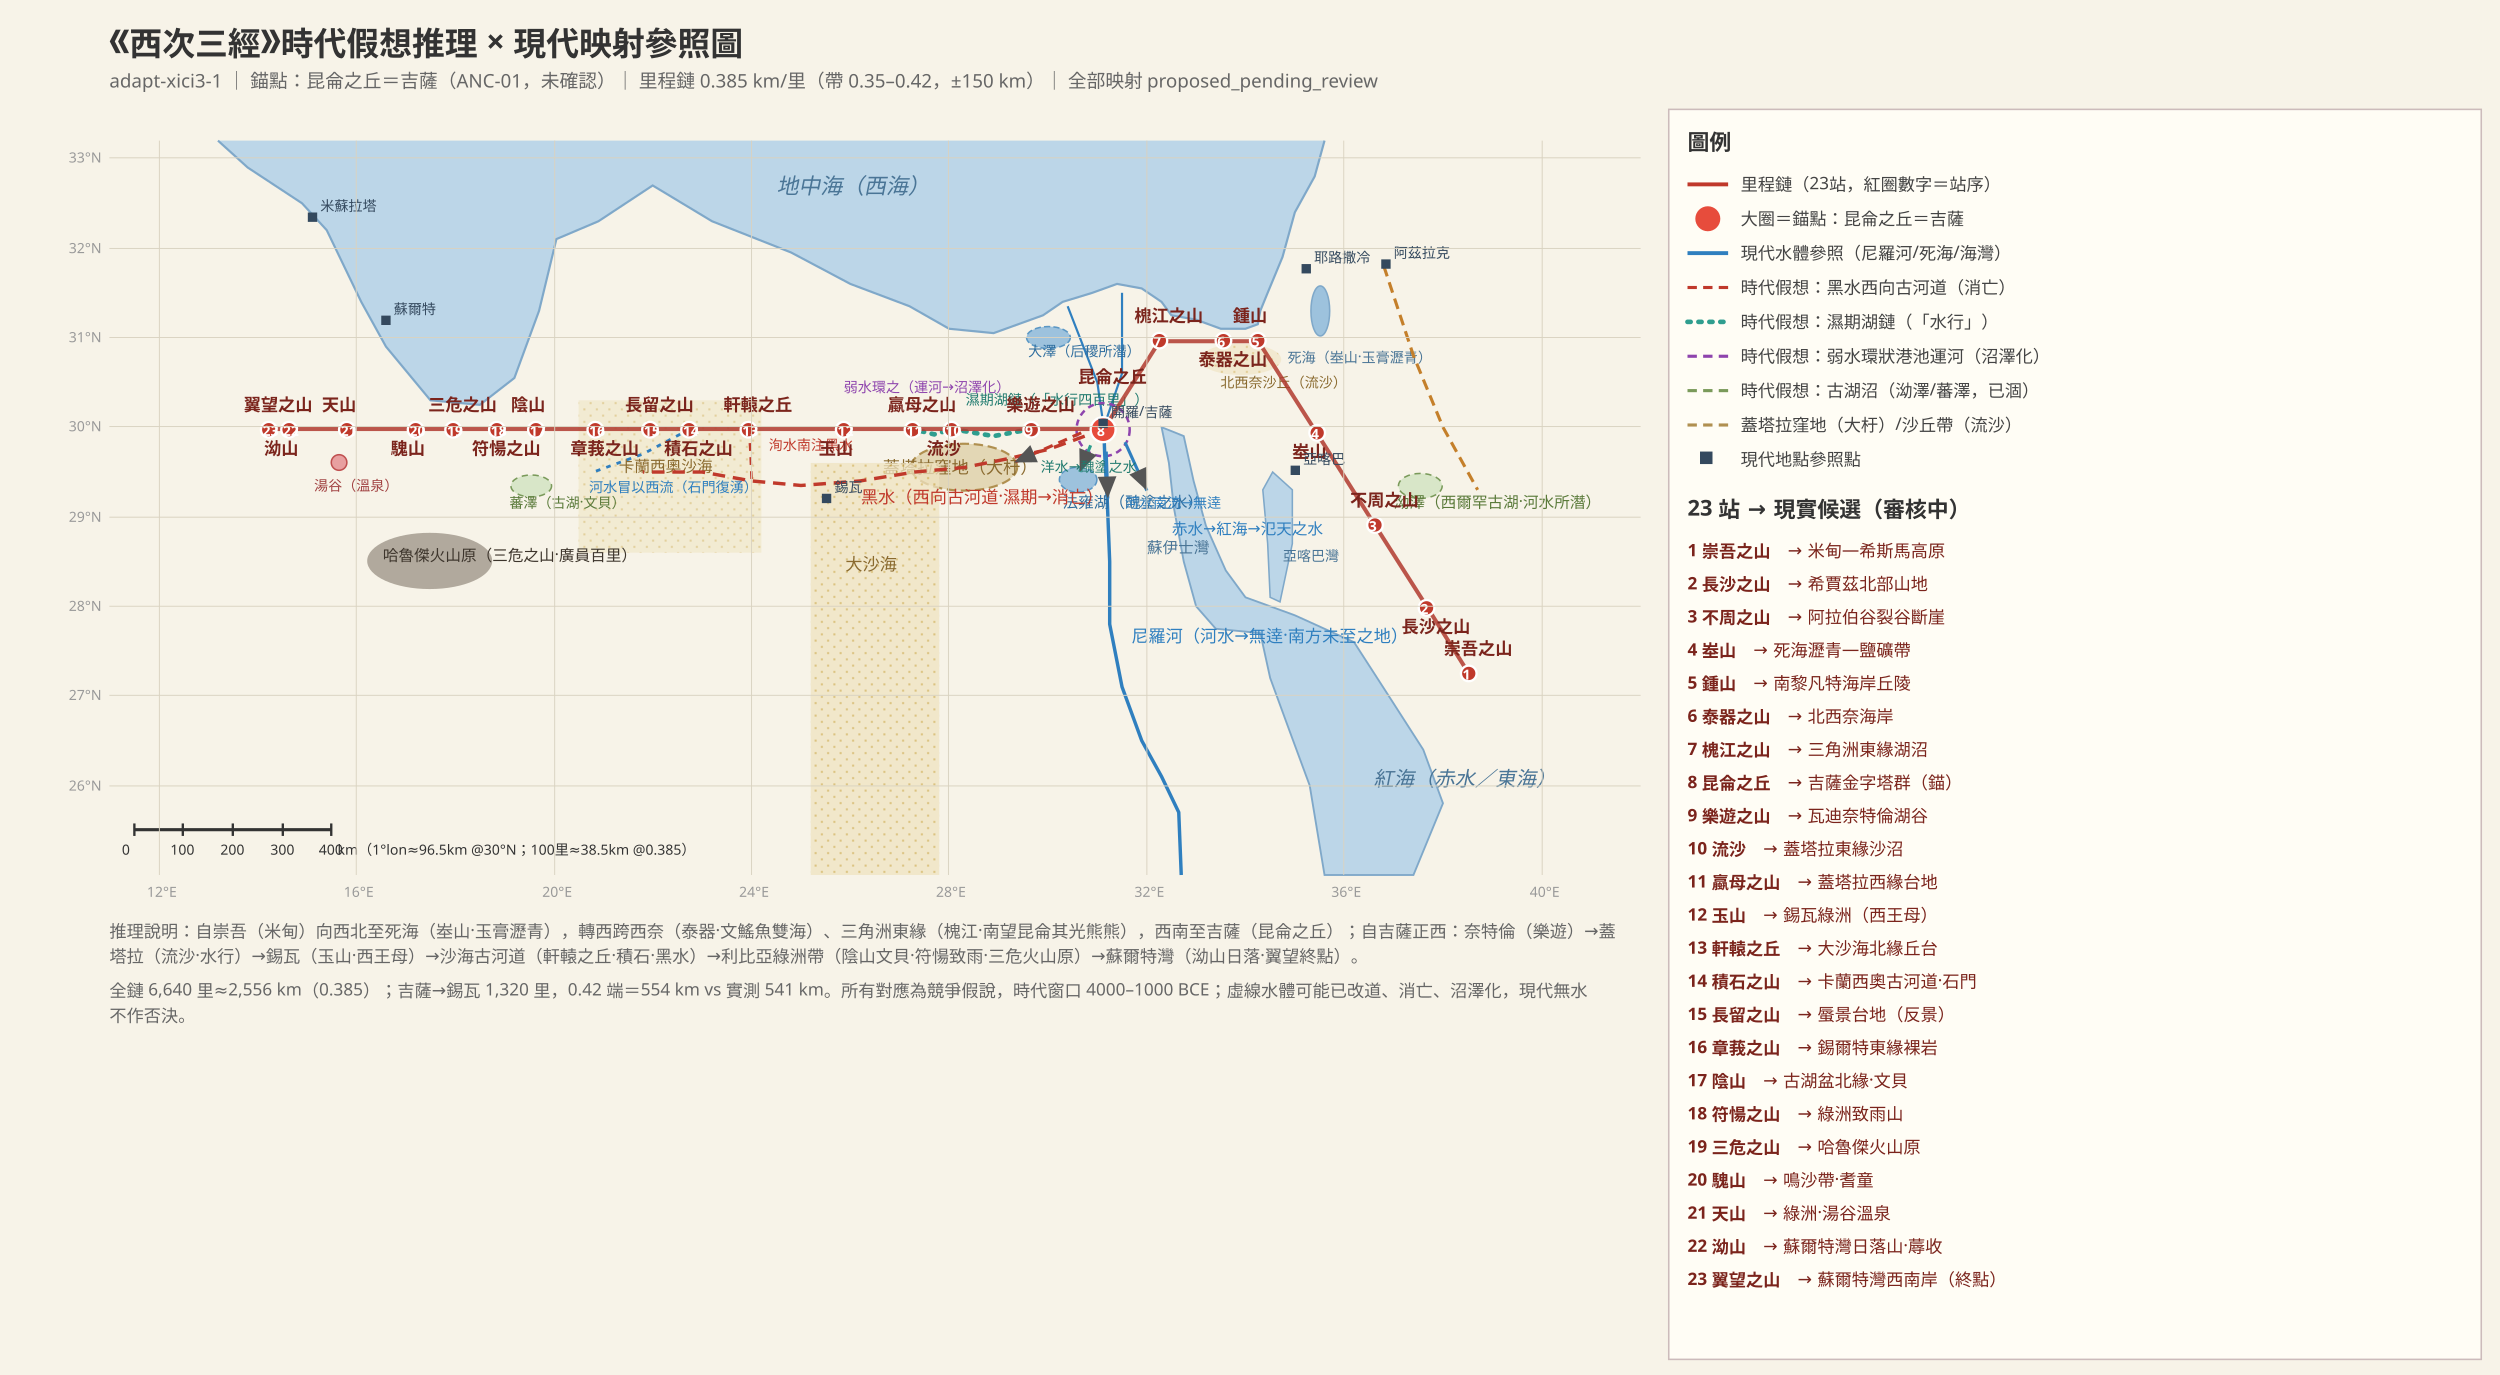
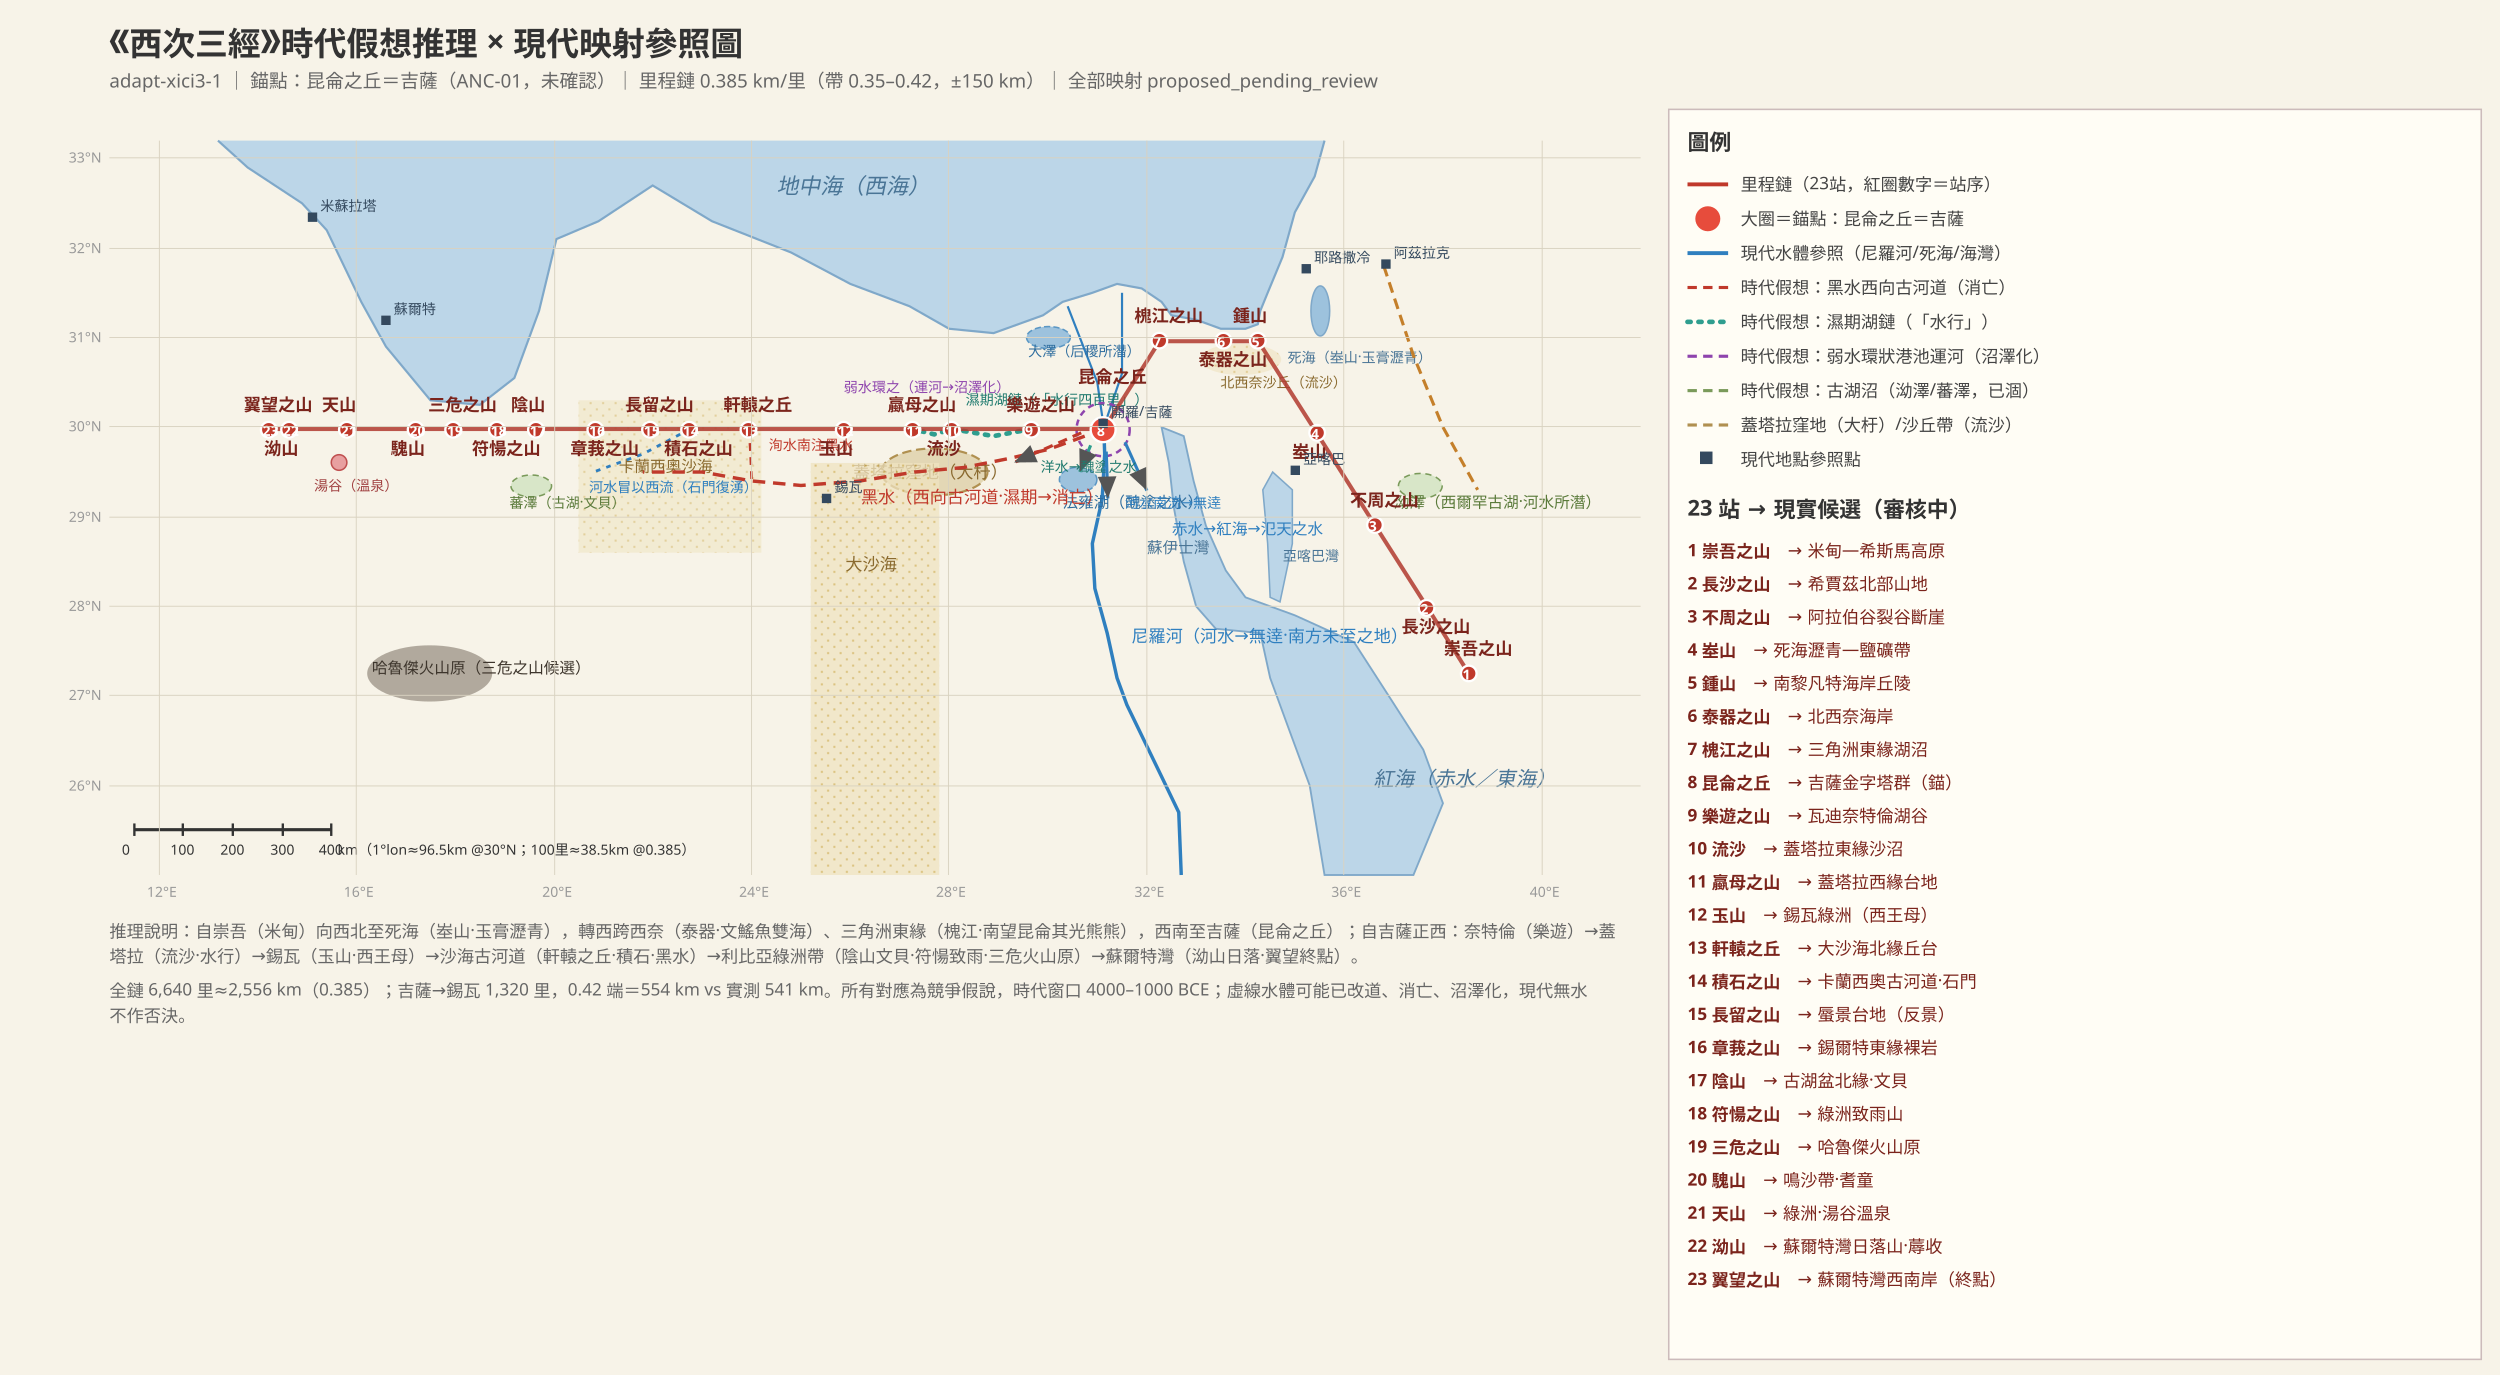
<svg xmlns="http://www.w3.org/2000/svg" width="1600" height="880" font-family="PingFang SC, Hiragino Sans GB, Microsoft YaHei, sans-serif">
  <rect x="0" y="0" width="1600" height="880" fill="#f7f3e8" />
  <text x="70" y="34" font-size="21" font-weight="bold" fill="#333">《西次三經》時代假想推理 × 現代映射參照圖</text>
  <text x="70" y="56" font-size="12" fill="#666">adapt-xici3-1 ｜ 錨點：昆侖之丘＝吉薩（ANC-01，未確認）｜ 里程鏈 0.385 km/里（帶 0.35–0.42，±150 km）｜ 全部映射 proposed_pending_review</text>
  <polygon points="847.7,90.0 841.4,112.9 828.7,135.9 820.8,164.5 811.3,187.4 806.6,198.9 805.0,207.5 797.1,210.4 781.3,210.4 765.5,204.6 749.7,201.8 743.4,193.2 730.7,184.6 714.9,181.7 699.1,187.4 680.1,193.2 667.5,201.8 635.9,213.2 607.4,210.4 582.1,196.0 544.2,181.7 506.3,161.6 455.7,141.6 417.7,118.7 383.0,141.6 356.1,153.0 345.0,198.9 329.2,241.9 307.1,259.1 275.5,256.2 247.0,221.8 231.2,193.2 209.1,147.3 193.3,130.1 158.5,107.2 139.5,90.0 70.0,90.0 847.7,90.0" fill="#bcd6e8" stroke="none" />
  <polyline points="847.7,90.0 841.4,112.9 828.7,135.9 820.8,164.5 811.3,187.4 806.6,198.9 805.0,207.5 797.1,210.4 781.3,210.4 765.5,204.6 749.7,201.8 743.4,193.2 730.7,184.6 714.9,181.7 699.1,187.4 680.1,193.2 667.5,201.8 635.9,213.2 607.4,210.4 582.1,196.0 544.2,181.7 506.3,161.6 455.7,141.6 417.7,118.7 383.0,141.6 356.1,153.0 345.0,198.9 329.2,241.9 307.1,259.1 275.5,256.2 247.0,221.8 231.2,193.2 209.1,147.3 193.3,130.1 158.5,107.2 139.5,90.0" fill="none" stroke="#7fa8c9" stroke-width="1.4" />
  <text x="497" y="124" font-size="14" fill="#4a7596" font-style="italic">地中海（西海）</text>
  <polygon points="743.4,273.4 748.1,296.3 751.3,325.0 757.6,359.4 765.5,388.0 778.1,402.4 806.6,405.2 812.9,433.9 825.5,468.3 838.2,502.7 847.7,560.0 904.6,560.0 923.5,514.1 910.9,479.8 888.8,445.4 866.6,411.0 828.7,393.8 797.1,382.3 784.5,365.1 771.8,336.5 763.9,307.8 757.6,279.1" fill="#bcd6e8" stroke="#7fa8c9" stroke-width="1.2" />
  <text x="879" y="503" font-size="13" fill="#4a7596" font-style="italic">紅海（赤水／東海）</text>
  <text x="734" y="354" font-size="10" fill="#4a7596">蘇伊士灣</text>
  <polygon points="814.5,302.1 827.1,313.5 827.1,347.9 819.2,385.2 812.9,382.3 811.3,347.9 808.2,313.5" fill="#bcd6e8" stroke="#7fa8c9" stroke-width="1" />
  <text x="821" y="359" font-size="9" fill="#4a7596">亞喀巴灣</text>
  <ellipse cx="845" cy="199" rx="6" ry="16" fill="#9dc2dd" stroke="#7fa8c9" />
  <text x="824" y="232" font-size="9" fill="#4a7596">死海（峚山·玉膏瀝青）</text>
-   <polyline points="756.0,560.0 754.4,519.9 743.4,497.0 730.7,474.0 718.1,439.6 710.2,399.5 710.2,359.4 708.6,319.3 707.0,290.6 706.4,273.4" fill="none" stroke="#2f7fbf" stroke-width="2.2" />
+   <polyline points="756.0,560.0 754.4,519.9 743.4,497.0 721.2,451.1 714.9,433.9 708.6,405.2 700.7,376.6 699.1,347.9 705.4,319.3 707.0,290.6 706.4,273.4" fill="none" stroke="#2f7fbf" stroke-width="2.2" />
  <polyline points="706.4,273.4 702.3,244.8 683.3,196.0" fill="none" stroke="#2f7fbf" stroke-width="1.4" />
  <polyline points="706.4,273.4 718.1,239.0 718.1,187.4" fill="none" stroke="#2f7fbf" stroke-width="1.4" />
  <text x="724" y="411" font-size="11" fill="#2f7fbf">尼羅河（河水→無逹·南方未至之地）</text>
  <ellipse cx="690" cy="307" rx="12" ry="8" fill="#9dc2dd" stroke="#5b97c4" stroke-dasharray="4 2" />
  <text x="680" y="325" font-size="10" fill="#2f6d9e">法雍湖（醜塗之水）</text>
-   <ellipse cx="617" cy="299" rx="34" ry="15" fill="#e3d7b5" stroke="#b09050" stroke-width="1.4" stroke-dasharray="6 3" />
-   <text x="565" y="303" font-size="11" fill="#8a6a2f">蓋塔拉窪地（大杅）</text>
+   <ellipse cx="598" cy="302" rx="34" ry="15" fill="#e3d7b5" stroke="#b09050" stroke-width="1.4" stroke-dasharray="6 3" />
+   <text x="546" y="306" font-size="11" fill="#8a6a2f">蓋塔拉窪地（大杅）</text>
  <defs>
    <pattern id="sand" width="8" height="8" patternUnits="userSpaceOnUse">
      <rect width="8" height="8" fill="#efe3c0" />
      <circle cx="2" cy="2" r="0.8" fill="#d6b96a" />
      <circle cx="6" cy="6" r="0.8" fill="#d6b96a" />
    </pattern>
  </defs>
  <polygon points="518.9,296.3 601.1,296.3 601.1,560.0 518.9,560.0" fill="url(#sand)" opacity="0.75" />
  <text x="541" y="365" font-size="11" fill="#8a6a2f">大沙海</text>
  <polygon points="370.3,256.2 487.3,256.2 487.3,353.7 370.3,353.7" fill="url(#sand)" opacity="0.55" />
  <text x="396" y="302" font-size="10" fill="#8a6a2f">卡蘭西奧沙海</text>
  <ellipse cx="794" cy="230" rx="26" ry="10" fill="url(#sand)" opacity="0.6" />
  <text x="781" y="248" font-size="9" fill="#8a6a2f">北西奈沙丘（流沙）</text>
-   <ellipse cx="275" cy="359" rx="40" ry="18" fill="#6b5f52" opacity="0.5" />
-   <text x="245" y="359" font-size="10" fill="#3d352c">哈魯傑火山原（三危之山·廣員百里）</text>
+   <ellipse cx="275" cy="431" rx="40" ry="18" fill="#6b5f52" opacity="0.5" />
+   <text x="238" y="431" font-size="10" fill="#3d352c">哈魯傑火山原（三危之山候選）</text>
  <polyline points="885.6,170.2 904.6,227.6 923.5,273.4 945.7,313.5" fill="none" stroke="#c47f2a" stroke-width="2" stroke-dasharray="7 4" />
  <ellipse cx="909" cy="311" rx="14" ry="8" fill="#d8e6c8" stroke="#7a9a5a" stroke-dasharray="4 3" />
  <text x="892" y="325" font-size="10" fill="#5a7a3a">泑澤（西爾罕古湖·河水所潛）</text>
  <polyline points="706.4,274.6 686.5,282.0 670.6,287.7 645.4,293.5 616.9,299.2 585.3,302.1 550.5,307.8 512.6,310.7 481.0,307.8 449.4,302.1 411.4,302.1" fill="none" stroke="#c0392b" stroke-width="2.2" stroke-dasharray="8 5" />
  <text x="551" y="322" font-size="11" fill="#c0392b">黑水（西向古河道·濕期→消亡）</text>
  <polyline points="479.4,274.6 480.3,290.6 481.0,306.7" fill="none" stroke="#c0392b" stroke-width="1.6" stroke-dasharray="5 4" />
  <text x="492" y="288" font-size="9" fill="#c0392b">洵水南注黑水</text>
  <polyline points="441.5,274.6 411.4,290.6 379.8,302.1" fill="none" stroke="#2f7fbf" stroke-width="1.8" stroke-dasharray="3 4" />
  <text x="377" y="315" font-size="9" fill="#2f7fbf">河水冒以西流（石門復湧）</text>
  <polyline points="659.9,274.6 635.9,279.1 609.3,274.6 597.9,278.0 584.0,274.6" fill="none" stroke="#2f9e8f" stroke-width="3" stroke-dasharray="2 5" stroke-linecap="round" />
  <text x="618" y="259" font-size="9" fill="#1f7a6e">濕期湖鏈（「水行四百里」）</text>
  <ellipse cx="340" cy="311" rx="13" ry="7" fill="#d8e6c8" stroke="#7a9a5a" stroke-dasharray="4 3" />
  <text x="326" y="325" font-size="9" fill="#5a7a3a">蕃澤（古湖·文貝）</text>
  <circle cx="217" cy="296" r="5" fill="#e8a0a0" stroke="#c05050" />
  <text x="201" y="314" font-size="9" fill="#a04040">湯谷（溫泉）</text>
  <ellipse cx="671" cy="216" rx="14" ry="7" fill="#9dc2dd" stroke="#5b97c4" stroke-dasharray="4 2" />
  <text x="658" y="228" font-size="9" fill="#2f6d9e">大澤（后稷所潛）</text>
  <circle cx="706" cy="275" r="17" fill="none" stroke="#8e44ad" stroke-width="1.6" stroke-dasharray="4 3" />
  <text x="540" y="251" font-size="9" fill="#8e44ad">弱水環之（運河→沼澤化）</text>
  <defs>
    <marker id="arr" markerWidth="8" markerHeight="8" refX="7" refY="3" orient="auto">
      <path d="M0,0 L7,3 L0,6 Z" fill="#555" />
    </marker>
  </defs>
  <line x1="720" y1="283" x2="734" y2="314" stroke="#2f7fbf" stroke-width="2.0" marker-end="url(#arr)" />
  <text x="750" y="342" font-size="10" fill="#2f7fbf">赤水→紅海→氾天之水</text>
  <line x1="698" y1="285" x2="691" y2="302" stroke="#2f9e8f" stroke-width="2.0" marker-end="url(#arr)" />
  <text x="666" y="302" font-size="9" fill="#1f7a6e">洋水→醜塗之水</text>
  <line x1="692" y1="277" x2="649" y2="296" stroke="#c0392b" stroke-width="2.0" stroke-dasharray="6 4" marker-end="url(#arr)" />
  <line x1="708" y1="289" x2="709" y2="319" stroke="#2f7fbf" stroke-width="2.0" marker-end="url(#arr)" />
  <text x="720" y="325" font-size="9" fill="#2f7fbf">河水南流→無逹</text>
  <polyline points="940.0,431.0 913.4,388.6 880.2,336.5 842.9,277.4 805.3,218.4 782.6,218.4 742.1,218.4 706.4,274.6 659.9,274.6 609.3,274.6 584.0,274.6 539.8,274.6 479.4,274.6 441.5,274.6 416.2,274.6 380.8,274.6 342.8,274.6 317.5,274.6 290.0,274.6 266.0,274.6 221.7,274.6 185.1,274.6 172.4,274.6" fill="none" stroke="#b03a2e" stroke-width="2.6" opacity="0.85" />
  <circle cx="940" cy="431" r="5" fill="#c0392b" stroke="#fff" stroke-width="1.5" />
  <text x="936" y="435" font-size="9" fill="#fff" font-weight="bold">1</text>
  <text x="924" y="419" font-size="11" fill="#7b241c" font-weight="bold">崇吾之山</text>
  <circle cx="913" cy="389" r="5" fill="#c0392b" stroke="#fff" stroke-width="1.5" />
  <text x="909" y="393" font-size="9" fill="#fff" font-weight="bold">2</text>
  <text x="897" y="405" font-size="11" fill="#7b241c" font-weight="bold">長沙之山</text>
  <circle cx="880" cy="336" r="5" fill="#c0392b" stroke="#fff" stroke-width="1.5" />
  <text x="876" y="340" font-size="9" fill="#fff" font-weight="bold">3</text>
  <text x="864" y="324" font-size="11" fill="#7b241c" font-weight="bold">不周之山</text>
  <circle cx="843" cy="277" r="5" fill="#c0392b" stroke="#fff" stroke-width="1.5" />
  <text x="839" y="281" font-size="9" fill="#fff" font-weight="bold">4</text>
  <text x="827" y="293" font-size="11" fill="#7b241c" font-weight="bold">峚山</text>
  <circle cx="805" cy="218" r="5" fill="#c0392b" stroke="#fff" stroke-width="1.5" />
  <text x="801" y="222" font-size="9" fill="#fff" font-weight="bold">5</text>
  <text x="789" y="206" font-size="11" fill="#7b241c" font-weight="bold">鍾山</text>
  <circle cx="783" cy="218" r="5" fill="#c0392b" stroke="#fff" stroke-width="1.5" />
  <text x="779" y="222" font-size="9" fill="#fff" font-weight="bold">6</text>
  <text x="767" y="234" font-size="11" fill="#7b241c" font-weight="bold">泰器之山</text>
  <circle cx="742" cy="218" r="5" fill="#c0392b" stroke="#fff" stroke-width="1.5" />
  <text x="738" y="222" font-size="9" fill="#fff" font-weight="bold">7</text>
  <text x="726" y="206" font-size="11" fill="#7b241c" font-weight="bold">槐江之山</text>
  <circle cx="706" cy="275" r="8" fill="#e74c3c" stroke="#fff" stroke-width="1.5" />
  <text x="702" y="279" font-size="9" fill="#fff" font-weight="bold">8</text>
  <text x="690" y="245" font-size="11" fill="#7b241c" font-weight="bold">昆侖之丘</text>
  <circle cx="660" cy="275" r="5" fill="#c0392b" stroke="#fff" stroke-width="1.5" />
  <text x="656" y="279" font-size="9" fill="#fff" font-weight="bold">9</text>
  <text x="644" y="263" font-size="11" fill="#7b241c" font-weight="bold">樂遊之山</text>
  <circle cx="609" cy="275" r="5" fill="#c0392b" stroke="#fff" stroke-width="1.5" />
  <text x="605" y="279" font-size="9" fill="#fff" font-weight="bold">10</text>
  <text x="593" y="291" font-size="11" fill="#7b241c" font-weight="bold">流沙</text>
  <circle cx="584" cy="275" r="5" fill="#c0392b" stroke="#fff" stroke-width="1.5" />
  <text x="580" y="279" font-size="9" fill="#fff" font-weight="bold">11</text>
  <text x="568" y="263" font-size="11" fill="#7b241c" font-weight="bold">蠃母之山</text>
  <circle cx="540" cy="275" r="5" fill="#c0392b" stroke="#fff" stroke-width="1.5" />
  <text x="536" y="279" font-size="9" fill="#fff" font-weight="bold">12</text>
  <text x="524" y="291" font-size="11" fill="#7b241c" font-weight="bold">玉山</text>
  <circle cx="479" cy="275" r="5" fill="#c0392b" stroke="#fff" stroke-width="1.5" />
  <text x="475" y="279" font-size="9" fill="#fff" font-weight="bold">13</text>
  <text x="463" y="263" font-size="11" fill="#7b241c" font-weight="bold">軒轅之丘</text>
  <circle cx="441" cy="275" r="5" fill="#c0392b" stroke="#fff" stroke-width="1.5" />
  <text x="437" y="279" font-size="9" fill="#fff" font-weight="bold">14</text>
  <text x="425" y="291" font-size="11" fill="#7b241c" font-weight="bold">積石之山</text>
  <circle cx="416" cy="275" r="5" fill="#c0392b" stroke="#fff" stroke-width="1.5" />
  <text x="412" y="279" font-size="9" fill="#fff" font-weight="bold">15</text>
  <text x="400" y="263" font-size="11" fill="#7b241c" font-weight="bold">長留之山</text>
  <circle cx="381" cy="275" r="5" fill="#c0392b" stroke="#fff" stroke-width="1.5" />
  <text x="377" y="279" font-size="9" fill="#fff" font-weight="bold">16</text>
  <text x="365" y="291" font-size="11" fill="#7b241c" font-weight="bold">章莪之山</text>
  <circle cx="343" cy="275" r="5" fill="#c0392b" stroke="#fff" stroke-width="1.5" />
  <text x="339" y="279" font-size="9" fill="#fff" font-weight="bold">17</text>
  <text x="327" y="263" font-size="11" fill="#7b241c" font-weight="bold">陰山</text>
  <circle cx="318" cy="275" r="5" fill="#c0392b" stroke="#fff" stroke-width="1.5" />
  <text x="314" y="279" font-size="9" fill="#fff" font-weight="bold">18</text>
  <text x="302" y="291" font-size="11" fill="#7b241c" font-weight="bold">符愓之山</text>
  <circle cx="290" cy="275" r="5" fill="#c0392b" stroke="#fff" stroke-width="1.5" />
  <text x="286" y="279" font-size="9" fill="#fff" font-weight="bold">19</text>
  <text x="274" y="263" font-size="11" fill="#7b241c" font-weight="bold">三危之山</text>
  <circle cx="266" cy="275" r="5" fill="#c0392b" stroke="#fff" stroke-width="1.5" />
  <text x="262" y="279" font-size="9" fill="#fff" font-weight="bold">20</text>
  <text x="250" y="291" font-size="11" fill="#7b241c" font-weight="bold">騩山</text>
  <circle cx="222" cy="275" r="5" fill="#c0392b" stroke="#fff" stroke-width="1.5" />
  <text x="218" y="279" font-size="9" fill="#fff" font-weight="bold">21</text>
  <text x="206" y="263" font-size="11" fill="#7b241c" font-weight="bold">天山</text>
  <circle cx="185" cy="275" r="5" fill="#c0392b" stroke="#fff" stroke-width="1.5" />
  <text x="181" y="279" font-size="9" fill="#fff" font-weight="bold">22</text>
  <text x="169" y="291" font-size="11" fill="#7b241c" font-weight="bold">泑山</text>
  <circle cx="172" cy="275" r="5" fill="#c0392b" stroke="#fff" stroke-width="1.5" />
  <text x="168" y="279" font-size="9" fill="#fff" font-weight="bold">23</text>
  <text x="156" y="263" font-size="11" fill="#7b241c" font-weight="bold">翼望之山</text>
  <rect x="703" y="268" width="6" height="6" fill="#34495e" />
  <text x="711" y="267" font-size="9" fill="#34495e">開羅/吉薩</text>
  <rect x="526" y="316" width="6" height="6" fill="#34495e" />
  <text x="534" y="315" font-size="9" fill="#34495e">錫瓦</text>
  <rect x="833" y="169" width="6" height="6" fill="#34495e" />
  <text x="841" y="168" font-size="9" fill="#34495e">耶路撒冷</text>
  <rect x="826" y="298" width="6" height="6" fill="#34495e" />
  <text x="834" y="297" font-size="9" fill="#34495e">亞喀巴</text>
  <rect x="244" y="202" width="6" height="6" fill="#34495e" />
  <text x="252" y="201" font-size="9" fill="#34495e">蘇爾特</text>
  <rect x="884" y="166" width="6" height="6" fill="#34495e" />
  <text x="892" y="165" font-size="9" fill="#34495e">阿茲拉克</text>
  <rect x="197" y="136" width="6" height="6" fill="#34495e" />
  <text x="205" y="135" font-size="9" fill="#34495e">米蘇拉塔</text>
  <line x1="86" y1="531" x2="212" y2="531" stroke="#333" stroke-width="2" />
  <line x1="86" y1="527" x2="86" y2="535" stroke="#333" stroke-width="1.5" />
  <text x="78" y="547" font-size="9" fill="#333">0</text>
  <line x1="117" y1="527" x2="117" y2="535" stroke="#333" stroke-width="1.5" />
  <text x="109" y="547" font-size="9" fill="#333">100</text>
  <line x1="149" y1="527" x2="149" y2="535" stroke="#333" stroke-width="1.5" />
  <text x="141" y="547" font-size="9" fill="#333">200</text>
  <line x1="181" y1="527" x2="181" y2="535" stroke="#333" stroke-width="1.5" />
  <text x="173" y="547" font-size="9" fill="#333">300</text>
  <line x1="212" y1="527" x2="212" y2="535" stroke="#333" stroke-width="1.5" />
  <text x="204" y="547" font-size="9" fill="#333">400</text>
  <text x="216" y="547" font-size="9" fill="#333">km（1°lon≈96.5km @30°N；100里≈38.5km @0.385）</text>
  <line x1="102" y1="560" x2="102" y2="90" stroke="#d9d2c0" stroke-width="0.6" />
  <text x="94" y="574" font-size="9" fill="#999">12°E</text>
  <line x1="228" y1="560" x2="228" y2="90" stroke="#d9d2c0" stroke-width="0.6" />
  <text x="220" y="574" font-size="9" fill="#999">16°E</text>
  <line x1="355" y1="560" x2="355" y2="90" stroke="#d9d2c0" stroke-width="0.6" />
  <text x="347" y="574" font-size="9" fill="#999">20°E</text>
  <line x1="481" y1="560" x2="481" y2="90" stroke="#d9d2c0" stroke-width="0.6" />
  <text x="473" y="574" font-size="9" fill="#999">24°E</text>
  <line x1="607" y1="560" x2="607" y2="90" stroke="#d9d2c0" stroke-width="0.6" />
  <text x="599" y="574" font-size="9" fill="#999">28°E</text>
  <line x1="734" y1="560" x2="734" y2="90" stroke="#d9d2c0" stroke-width="0.6" />
  <text x="726" y="574" font-size="9" fill="#999">32°E</text>
  <line x1="860" y1="560" x2="860" y2="90" stroke="#d9d2c0" stroke-width="0.6" />
  <text x="852" y="574" font-size="9" fill="#999">36°E</text>
  <line x1="987" y1="560" x2="987" y2="90" stroke="#d9d2c0" stroke-width="0.6" />
  <text x="979" y="574" font-size="9" fill="#999">40°E</text>
  <line x1="70" y1="503" x2="1050" y2="503" stroke="#d9d2c0" stroke-width="0.6" />
  <text x="44" y="506" font-size="9" fill="#999">26°N</text>
  <line x1="70" y1="445" x2="1050" y2="445" stroke="#d9d2c0" stroke-width="0.6" />
  <text x="44" y="448" font-size="9" fill="#999">27°N</text>
  <line x1="70" y1="388" x2="1050" y2="388" stroke="#d9d2c0" stroke-width="0.6" />
  <text x="44" y="391" font-size="9" fill="#999">28°N</text>
  <line x1="70" y1="331" x2="1050" y2="331" stroke="#d9d2c0" stroke-width="0.6" />
  <text x="44" y="334" font-size="9" fill="#999">29°N</text>
  <line x1="70" y1="273" x2="1050" y2="273" stroke="#d9d2c0" stroke-width="0.6" />
  <text x="44" y="276" font-size="9" fill="#999">30°N</text>
  <line x1="70" y1="216" x2="1050" y2="216" stroke="#d9d2c0" stroke-width="0.6" />
  <text x="44" y="219" font-size="9" fill="#999">31°N</text>
  <line x1="70" y1="159" x2="1050" y2="159" stroke="#d9d2c0" stroke-width="0.6" />
  <text x="44" y="162" font-size="9" fill="#999">32°N</text>
  <line x1="70" y1="101" x2="1050" y2="101" stroke="#d9d2c0" stroke-width="0.6" />
  <text x="44" y="104" font-size="9" fill="#999">33°N</text>
  <rect x="1068" y="70" width="520" height="800" fill="#fffdf5" stroke="#cbb" />
  <text x="1080" y="96" font-size="14" font-weight="bold" fill="#333">圖例</text>
  <line x1="1080" y1="118" x2="1106" y2="118" stroke="#c0392b" stroke-width="2.5" />
  <text x="1114" y="122" font-size="11" fill="#444">里程鏈（23站，紅圈數字＝站序）</text>
  <circle cx="1093" cy="140" r="8" fill="#e74c3c" />
  <text x="1114" y="144" font-size="11" fill="#444">大圈＝錨點：昆侖之丘＝吉薩</text>
  <line x1="1080" y1="162" x2="1106" y2="162" stroke="#2f7fbf" stroke-width="2.5" />
  <text x="1114" y="166" font-size="11" fill="#444">現代水體參照（尼羅河/死海/海灣）</text>
  <line x1="1080" y1="184" x2="1106" y2="184" stroke="#c0392b" stroke-width="2" stroke-dasharray="6 4" />
  <text x="1114" y="188" font-size="11" fill="#444">時代假想：黑水西向古河道（消亡）</text>
  <line x1="1080" y1="206" x2="1106" y2="206" stroke="#2f9e8f" stroke-width="3" stroke-dasharray="2 5" stroke-linecap="round" />
  <text x="1114" y="210" font-size="11" fill="#444">時代假想：濕期湖鏈（「水行」）</text>
  <line x1="1080" y1="228" x2="1106" y2="228" stroke="#8e44ad" stroke-width="2" stroke-dasharray="6 4" />
  <text x="1114" y="232" font-size="11" fill="#444">時代假想：弱水環狀港池運河（沼澤化）</text>
  <line x1="1080" y1="250" x2="1106" y2="250" stroke="#7a9a5a" stroke-width="2" stroke-dasharray="6 4" />
  <text x="1114" y="254" font-size="11" fill="#444">時代假想：古湖沼（泑澤/蕃澤，已涸）</text>
  <line x1="1080" y1="272" x2="1106" y2="272" stroke="#b09050" stroke-width="2" stroke-dasharray="6 4" />
  <text x="1114" y="276" font-size="11" fill="#444">蓋塔拉窪地（大杅）/沙丘帶（流沙）</text>
  <rect x="1088" y="289" width="8" height="8" fill="#34495e" />
  <text x="1114" y="298" font-size="11" fill="#444">現代地點參照點</text>
  <text x="1080" y="330" font-size="14" font-weight="bold" fill="#333">23 站 → 現實候選（審核中）</text>
  <text x="1080" y="356" font-size="11" fill="#7b241c">
    <tspan font-weight="bold"> 1 崇吾之山</tspan>　→ 米甸—希斯馬高原</text>
  <text x="1080" y="377.2" font-size="11" fill="#7b241c">
    <tspan font-weight="bold"> 2 長沙之山</tspan>　→ 希賈茲北部山地</text>
  <text x="1080" y="398.4" font-size="11" fill="#7b241c">
    <tspan font-weight="bold"> 3 不周之山</tspan>　→ 阿拉伯谷裂谷斷崖</text>
  <text x="1080" y="419.6" font-size="11" fill="#7b241c">
    <tspan font-weight="bold"> 4 峚山</tspan>　→ 死海瀝青—鹽礦帶</text>
  <text x="1080" y="440.8" font-size="11" fill="#7b241c">
    <tspan font-weight="bold"> 5 鍾山</tspan>　→ 南黎凡特海岸丘陵</text>
  <text x="1080" y="462" font-size="11" fill="#7b241c">
    <tspan font-weight="bold"> 6 泰器之山</tspan>　→ 北西奈海岸</text>
  <text x="1080" y="483.2" font-size="11" fill="#7b241c">
    <tspan font-weight="bold"> 7 槐江之山</tspan>　→ 三角洲東緣湖沼</text>
  <text x="1080" y="504.4" font-size="11" fill="#7b241c">
    <tspan font-weight="bold"> 8 昆侖之丘</tspan>　→ 吉薩金字塔群（錨）</text>
  <text x="1080" y="525.6" font-size="11" fill="#7b241c">
    <tspan font-weight="bold"> 9 樂遊之山</tspan>　→ 瓦迪奈特倫湖谷</text>
  <text x="1080" y="546.8" font-size="11" fill="#7b241c">
    <tspan font-weight="bold">10 流沙</tspan>　→ 蓋塔拉東緣沙沼</text>
  <text x="1080" y="568.0" font-size="11" fill="#7b241c">
    <tspan font-weight="bold">11 蠃母之山</tspan>　→ 蓋塔拉西緣台地</text>
  <text x="1080" y="589.2" font-size="11" fill="#7b241c">
    <tspan font-weight="bold">12 玉山</tspan>　→ 錫瓦綠洲（西王母）</text>
  <text x="1080" y="610.4" font-size="11" fill="#7b241c">
    <tspan font-weight="bold">13 軒轅之丘</tspan>　→ 大沙海北緣丘台</text>
  <text x="1080" y="631.6" font-size="11" fill="#7b241c">
    <tspan font-weight="bold">14 積石之山</tspan>　→ 卡蘭西奧古河道·石門</text>
  <text x="1080" y="652.8" font-size="11" fill="#7b241c">
    <tspan font-weight="bold">15 長留之山</tspan>　→ 蜃景台地（反景）</text>
  <text x="1080" y="674" font-size="11" fill="#7b241c">
    <tspan font-weight="bold">16 章莪之山</tspan>　→ 錫爾特東緣裸岩</text>
  <text x="1080" y="695.2" font-size="11" fill="#7b241c">
    <tspan font-weight="bold">17 陰山</tspan>　→ 古湖盆北緣·文貝</text>
  <text x="1080" y="716.4" font-size="11" fill="#7b241c">
    <tspan font-weight="bold">18 符愓之山</tspan>　→ 綠洲致雨山</text>
  <text x="1080" y="737.6" font-size="11" fill="#7b241c">
    <tspan font-weight="bold">19 三危之山</tspan>　→ 哈魯傑火山原</text>
  <text x="1080" y="758.8" font-size="11" fill="#7b241c">
    <tspan font-weight="bold">20 騩山</tspan>　→ 鳴沙帶·耆童</text>
  <text x="1080" y="780" font-size="11" fill="#7b241c">
    <tspan font-weight="bold">21 天山</tspan>　→ 綠洲·湯谷溫泉</text>
  <text x="1080" y="801.2" font-size="11" fill="#7b241c">
    <tspan font-weight="bold">22 泑山</tspan>　→ 蘇爾特灣日落山·蓐收</text>
  <text x="1080" y="822.4" font-size="11" fill="#7b241c">
    <tspan font-weight="bold">23 翼望之山</tspan>　→ 蘇爾特灣西南岸（終點）</text>
  <text x="70" y="600" font-size="11" fill="#666">推理說明：自崇吾（米甸）向西北至死海（峚山·玉膏瀝青），轉西跨西奈（泰器·文鰩魚雙海）、三角洲東緣（槐江·南望昆侖其光熊熊），西南至吉薩（昆侖之丘）；自吉薩正西：奈特倫（樂遊）→蓋</text>
  <text x="70" y="616" font-size="11" fill="#666">塔拉（流沙·水行）→錫瓦（玉山·西王母）→沙海古河道（軒轅之丘·積石·黑水）→利比亞綠洲帶（陰山文貝·符愓致雨·三危火山原）→蘇爾特灣（泑山日落·翼望終點）。</text>
  <text x="70" y="638" font-size="11" fill="#666">全鏈 6,640 里≈2,556 km（0.385）；吉薩→錫瓦 1,320 里，0.42 端＝554 km vs 實測 541 km。所有對應為競爭假說，時代窗口 4000–1000 BCE；虛線水體可能已改道、消亡、沼澤化，現代無水</text>
  <text x="70" y="654" font-size="11" fill="#666">不作否決。</text>
</svg>
